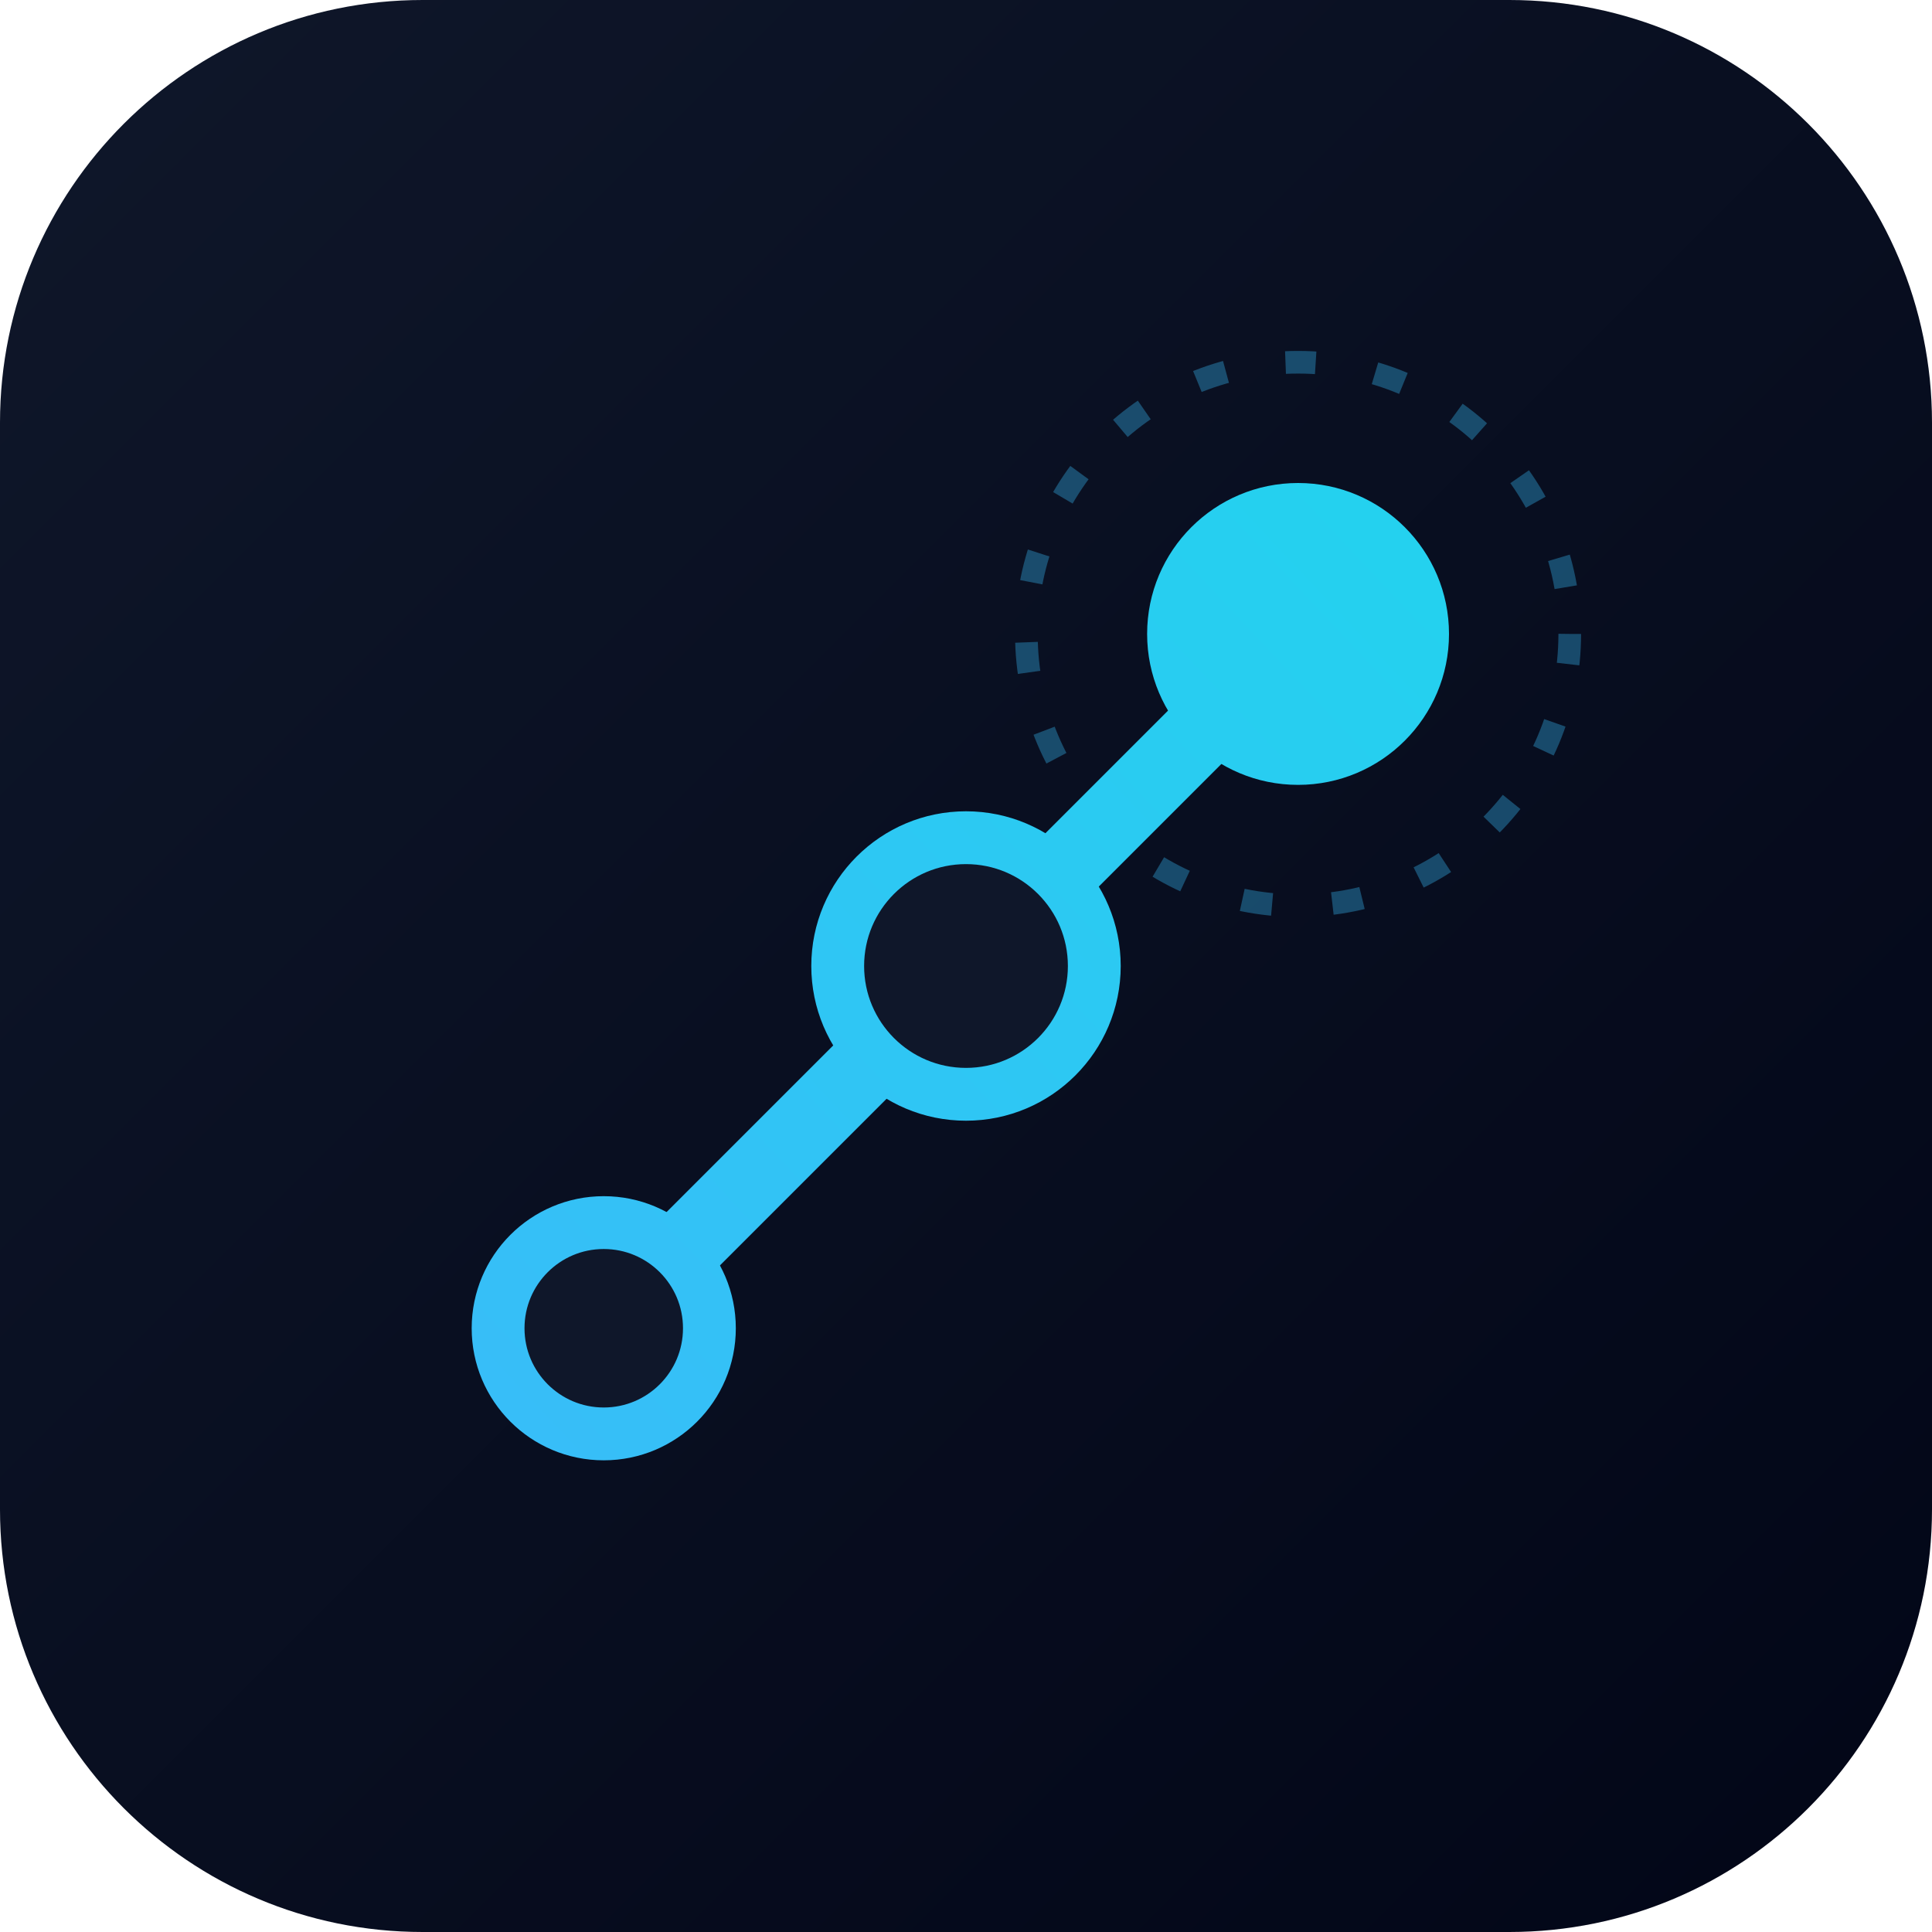
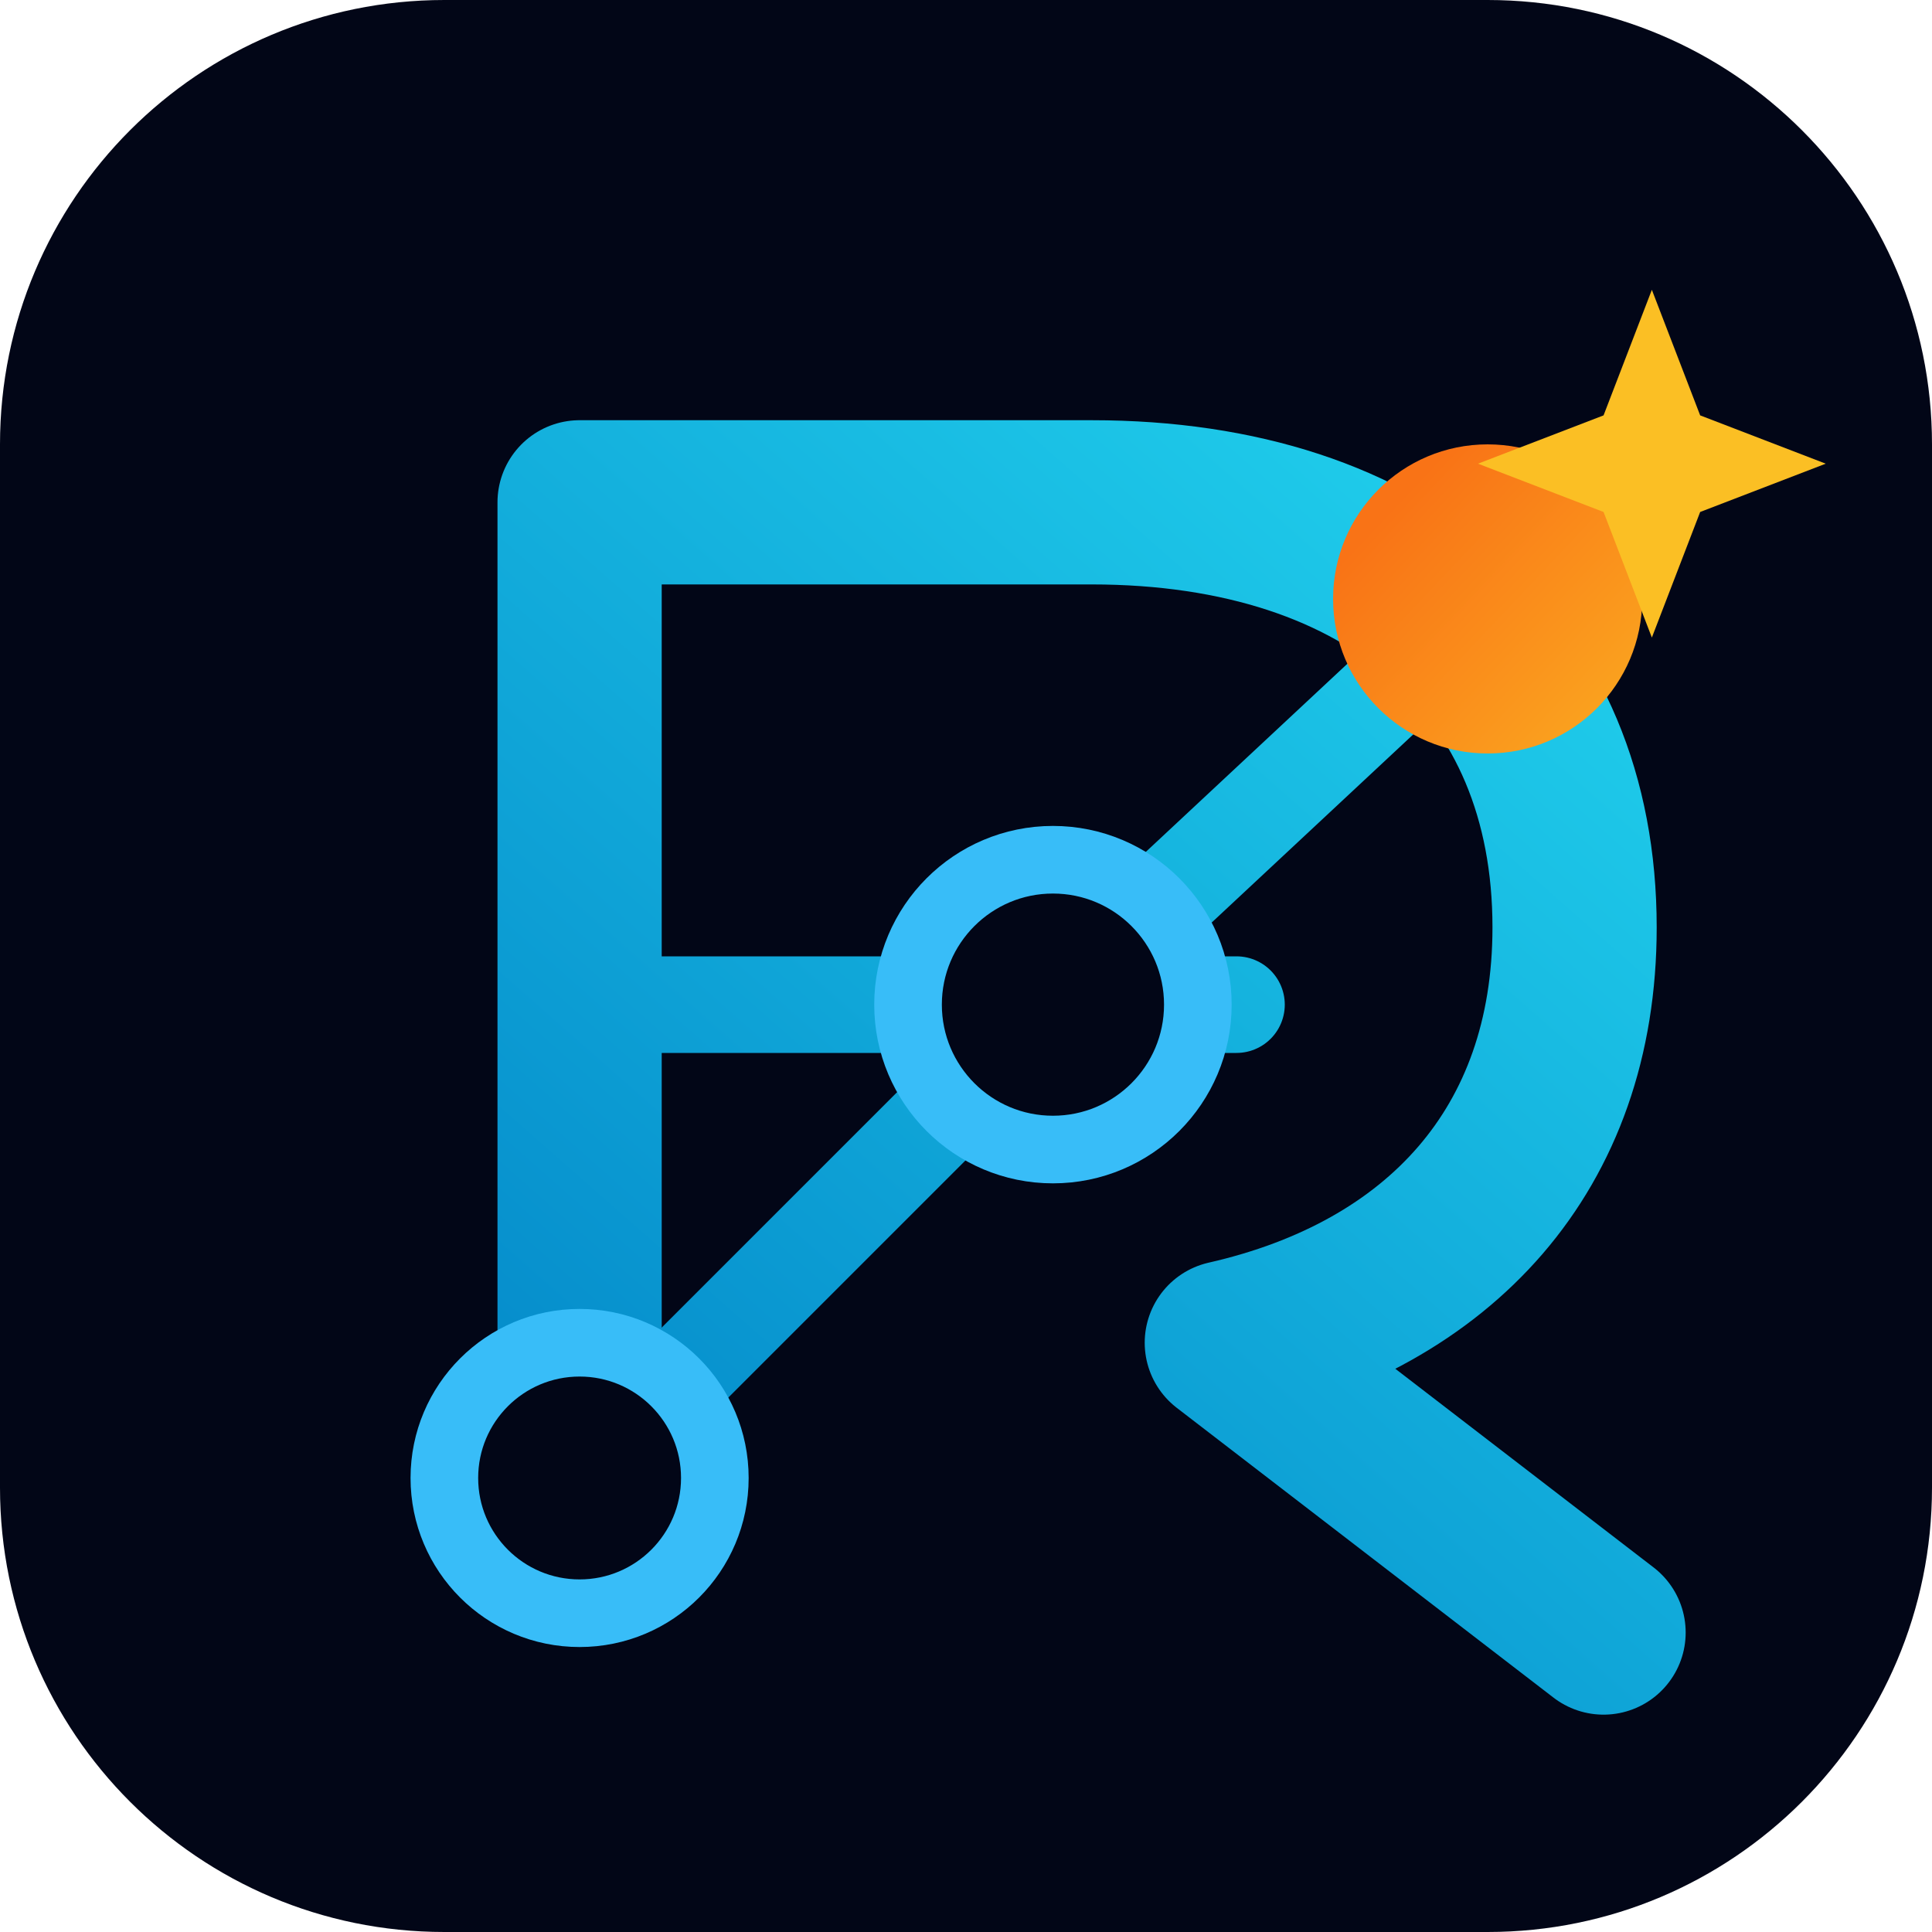
- <svg xmlns="http://www.w3.org/2000/svg" viewBox="0 0 128 128" fill="none">
+ <svg xmlns="http://www.w3.org/2000/svg" viewBox="0 0 200 200" fill="none">
  <defs>
-     <linearGradient id="bg" x1="0" y1="0" x2="128" y2="128" gradientUnits="userSpaceOnUse">
-       <stop offset="0" stop-color="#0f172a" />
-       <stop offset="1" stop-color="#020617" />
+     <linearGradient id="sky" x1="50" y1="165" x2="160" y2="40" gradientUnits="userSpaceOnUse">
+       <stop stop-color="#0284C7" />
+       <stop offset="1" stop-color="#22D3EE" />
    </linearGradient>
-     <linearGradient id="flow" x1="30" y1="94" x2="98" y2="30" gradientUnits="userSpaceOnUse">
-       <stop offset="0" stop-color="#38bdf8" />
-       <stop offset="1" stop-color="#22d3ee" />
+     <linearGradient id="forge" x1="154" y1="42" x2="190" y2="76" gradientUnits="userSpaceOnUse">
+       <stop stop-color="#F97316" />
+       <stop offset="1" stop-color="#FBBF24" />
    </linearGradient>
  </defs>
-   <rect width="128" height="128" rx="28" fill="url(#bg)" />
-   <circle cx="86" cy="42" r="18" fill="none" stroke="#38bdf8" stroke-opacity="0.35" stroke-width="1.5" stroke-dasharray="2 4" />
-   <path d="M40 88 L64 64 L86 42" stroke="url(#flow)" stroke-width="5" stroke-linecap="round" stroke-linejoin="round" />
-   <circle cx="40" cy="88" r="7" fill="#0f172a" stroke="url(#flow)" stroke-width="3.5" />
-   <circle cx="64" cy="64" r="8.5" fill="#0f172a" stroke="url(#flow)" stroke-width="3.5" />
-   <circle cx="86" cy="42" r="10" fill="url(#flow)" />
+   <rect width="200" height="200" rx="46" fill="#020617" />
+   <path d="M60 153V52h53c31 0 50 17 50 44 0 23-14 38-36 43l39 30" stroke="url(#sky)" stroke-width="17" stroke-linecap="round" stroke-linejoin="round" />
+   <path d="M60 104h68M60 153l49-49 45-42" stroke="url(#sky)" stroke-width="10" stroke-linecap="round" stroke-linejoin="round" />
+   <circle cx="60" cy="153" r="14" fill="#020617" stroke="#38BDF8" stroke-width="7" />
+   <circle cx="109" cy="104" r="15" fill="#020617" stroke="#38BDF8" stroke-width="7" />
+   <circle cx="154" cy="62" r="16" fill="url(#forge)" />
+   <path d="m171 30 5 13 13 5-13 5-5 13-5-13-13-5 13-5 5-13Z" fill="#FBBF24" />
</svg>
